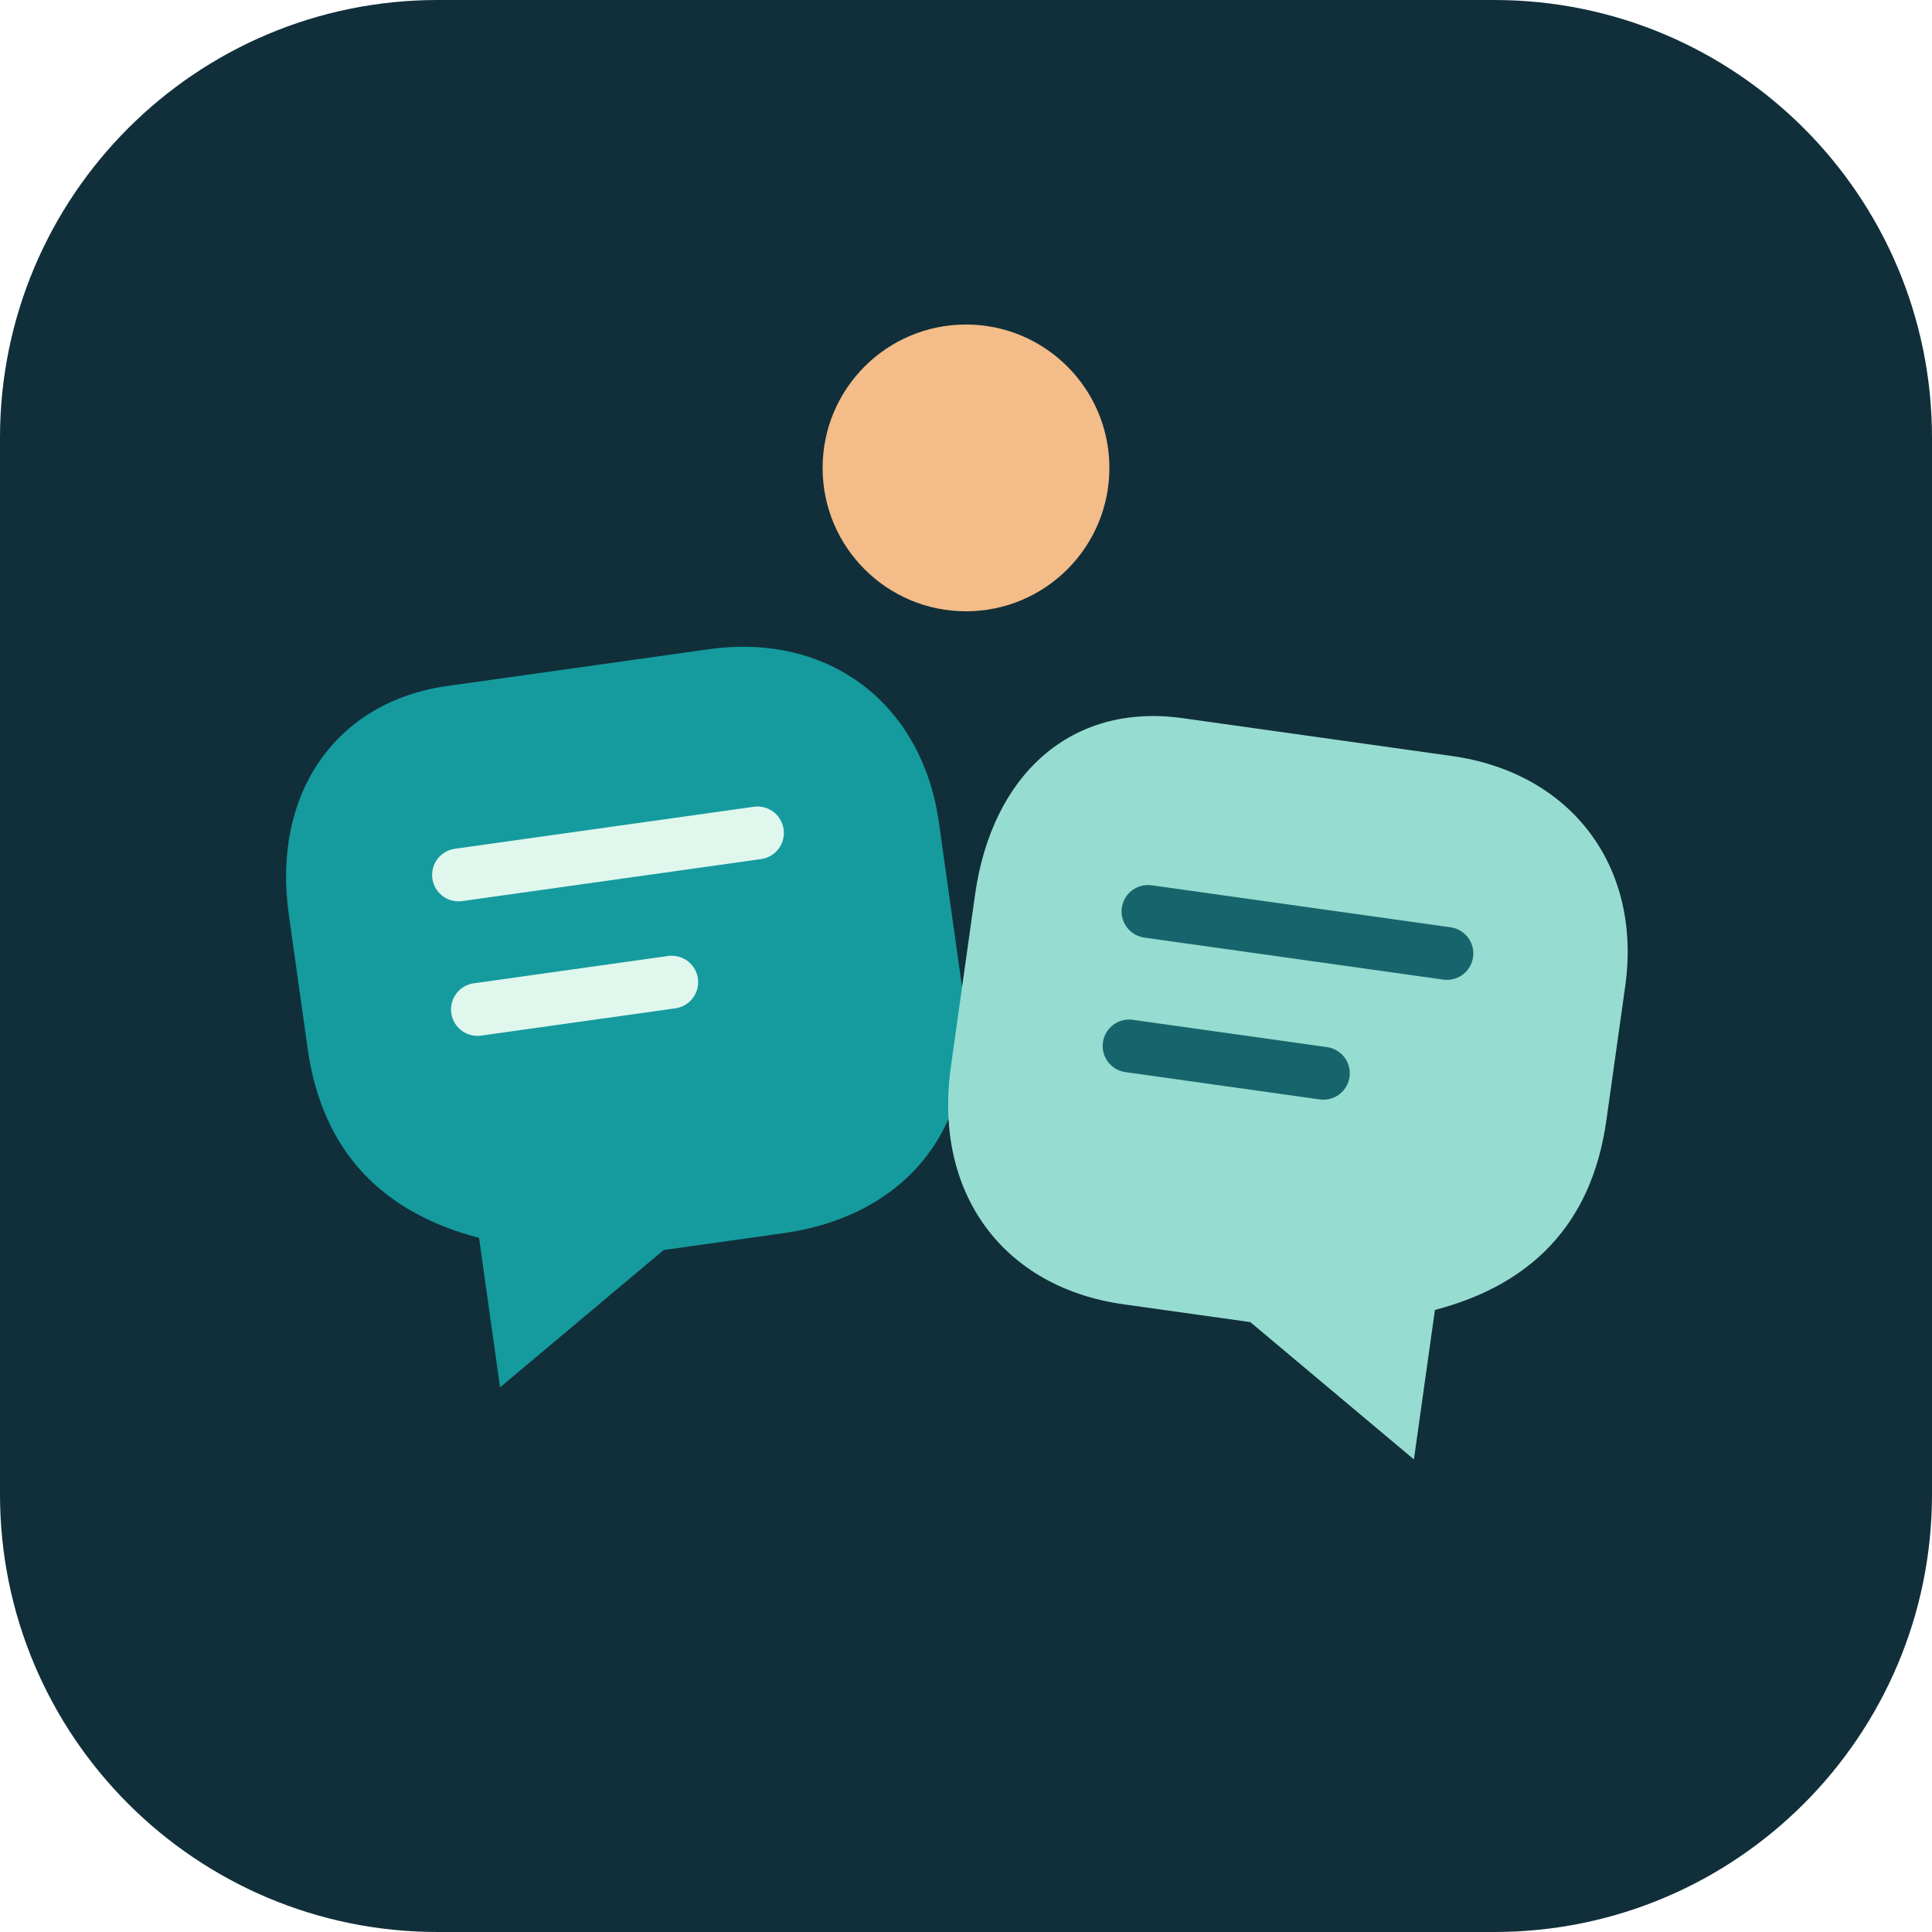
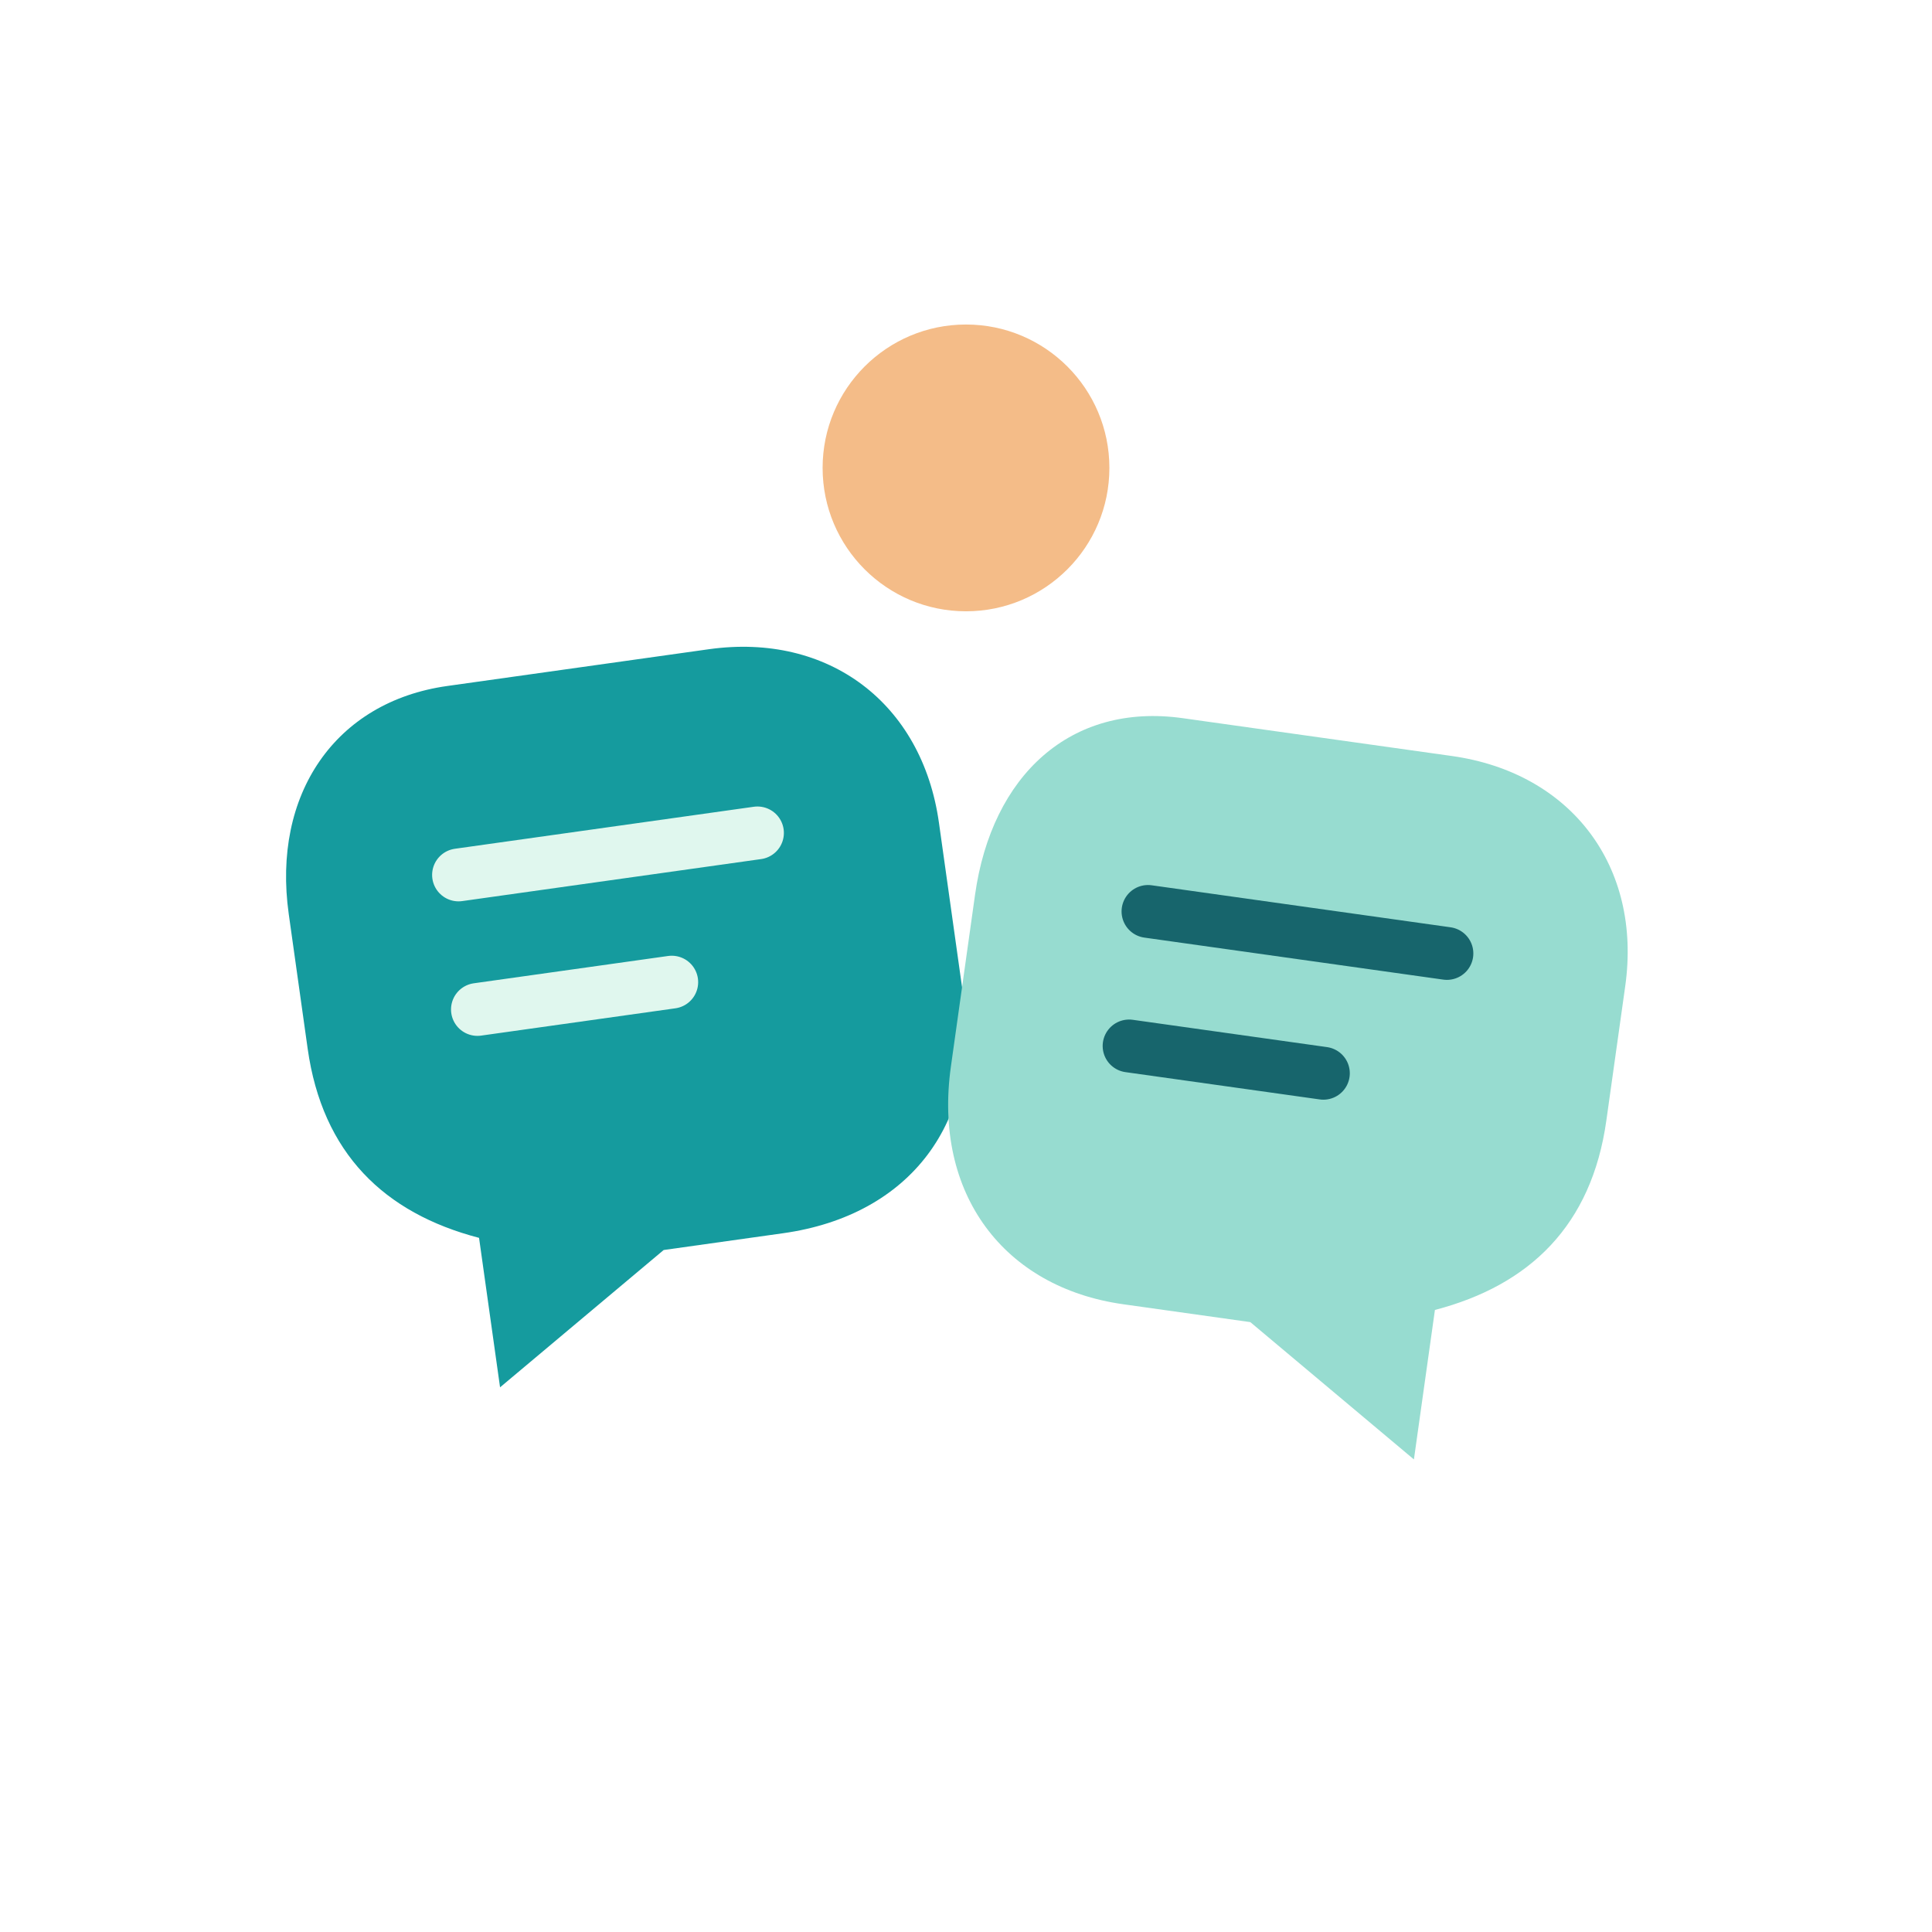
- <svg xmlns="http://www.w3.org/2000/svg" viewBox="0 0 256 256" role="img" aria-label="Attune conversation square icon">
-   <rect width="256" height="256" rx="58" fill="#102F3A" />
+ <svg xmlns="http://www.w3.org/2000/svg" viewBox="0 0 256 256" role="img" aria-label="Attune conversation symbol">
  <circle cx="128" cy="62" r="19" fill="#F4BC88" />
  <g transform="rotate(-8 90 130)">
    <path d="M65 87h35c16 0 27 11 27 27v23c0 17-11 28-28 28H83l-24 15v-20c-12-5-19-14-19-28v-18c0-16 10-27 25-27Z" fill="#159B9E" />
    <path d="M63 112h40m-40 18h26" stroke="#E0F7EE" stroke-width="7" stroke-linecap="round" />
  </g>
  <g transform="rotate(8 167 137)">
    <path d="M151 97h36c16 0 27 11 27 27v18c0 14-7 23-19 28v20l-24-15h-17c-16 0-27-11-27-28v-23c0-16 9-27 24-27Z" fill="#97DCD0" />
    <path d="M150 123h40m-40 18h26" stroke="#17656C" stroke-width="7" stroke-linecap="round" />
  </g>
</svg>
